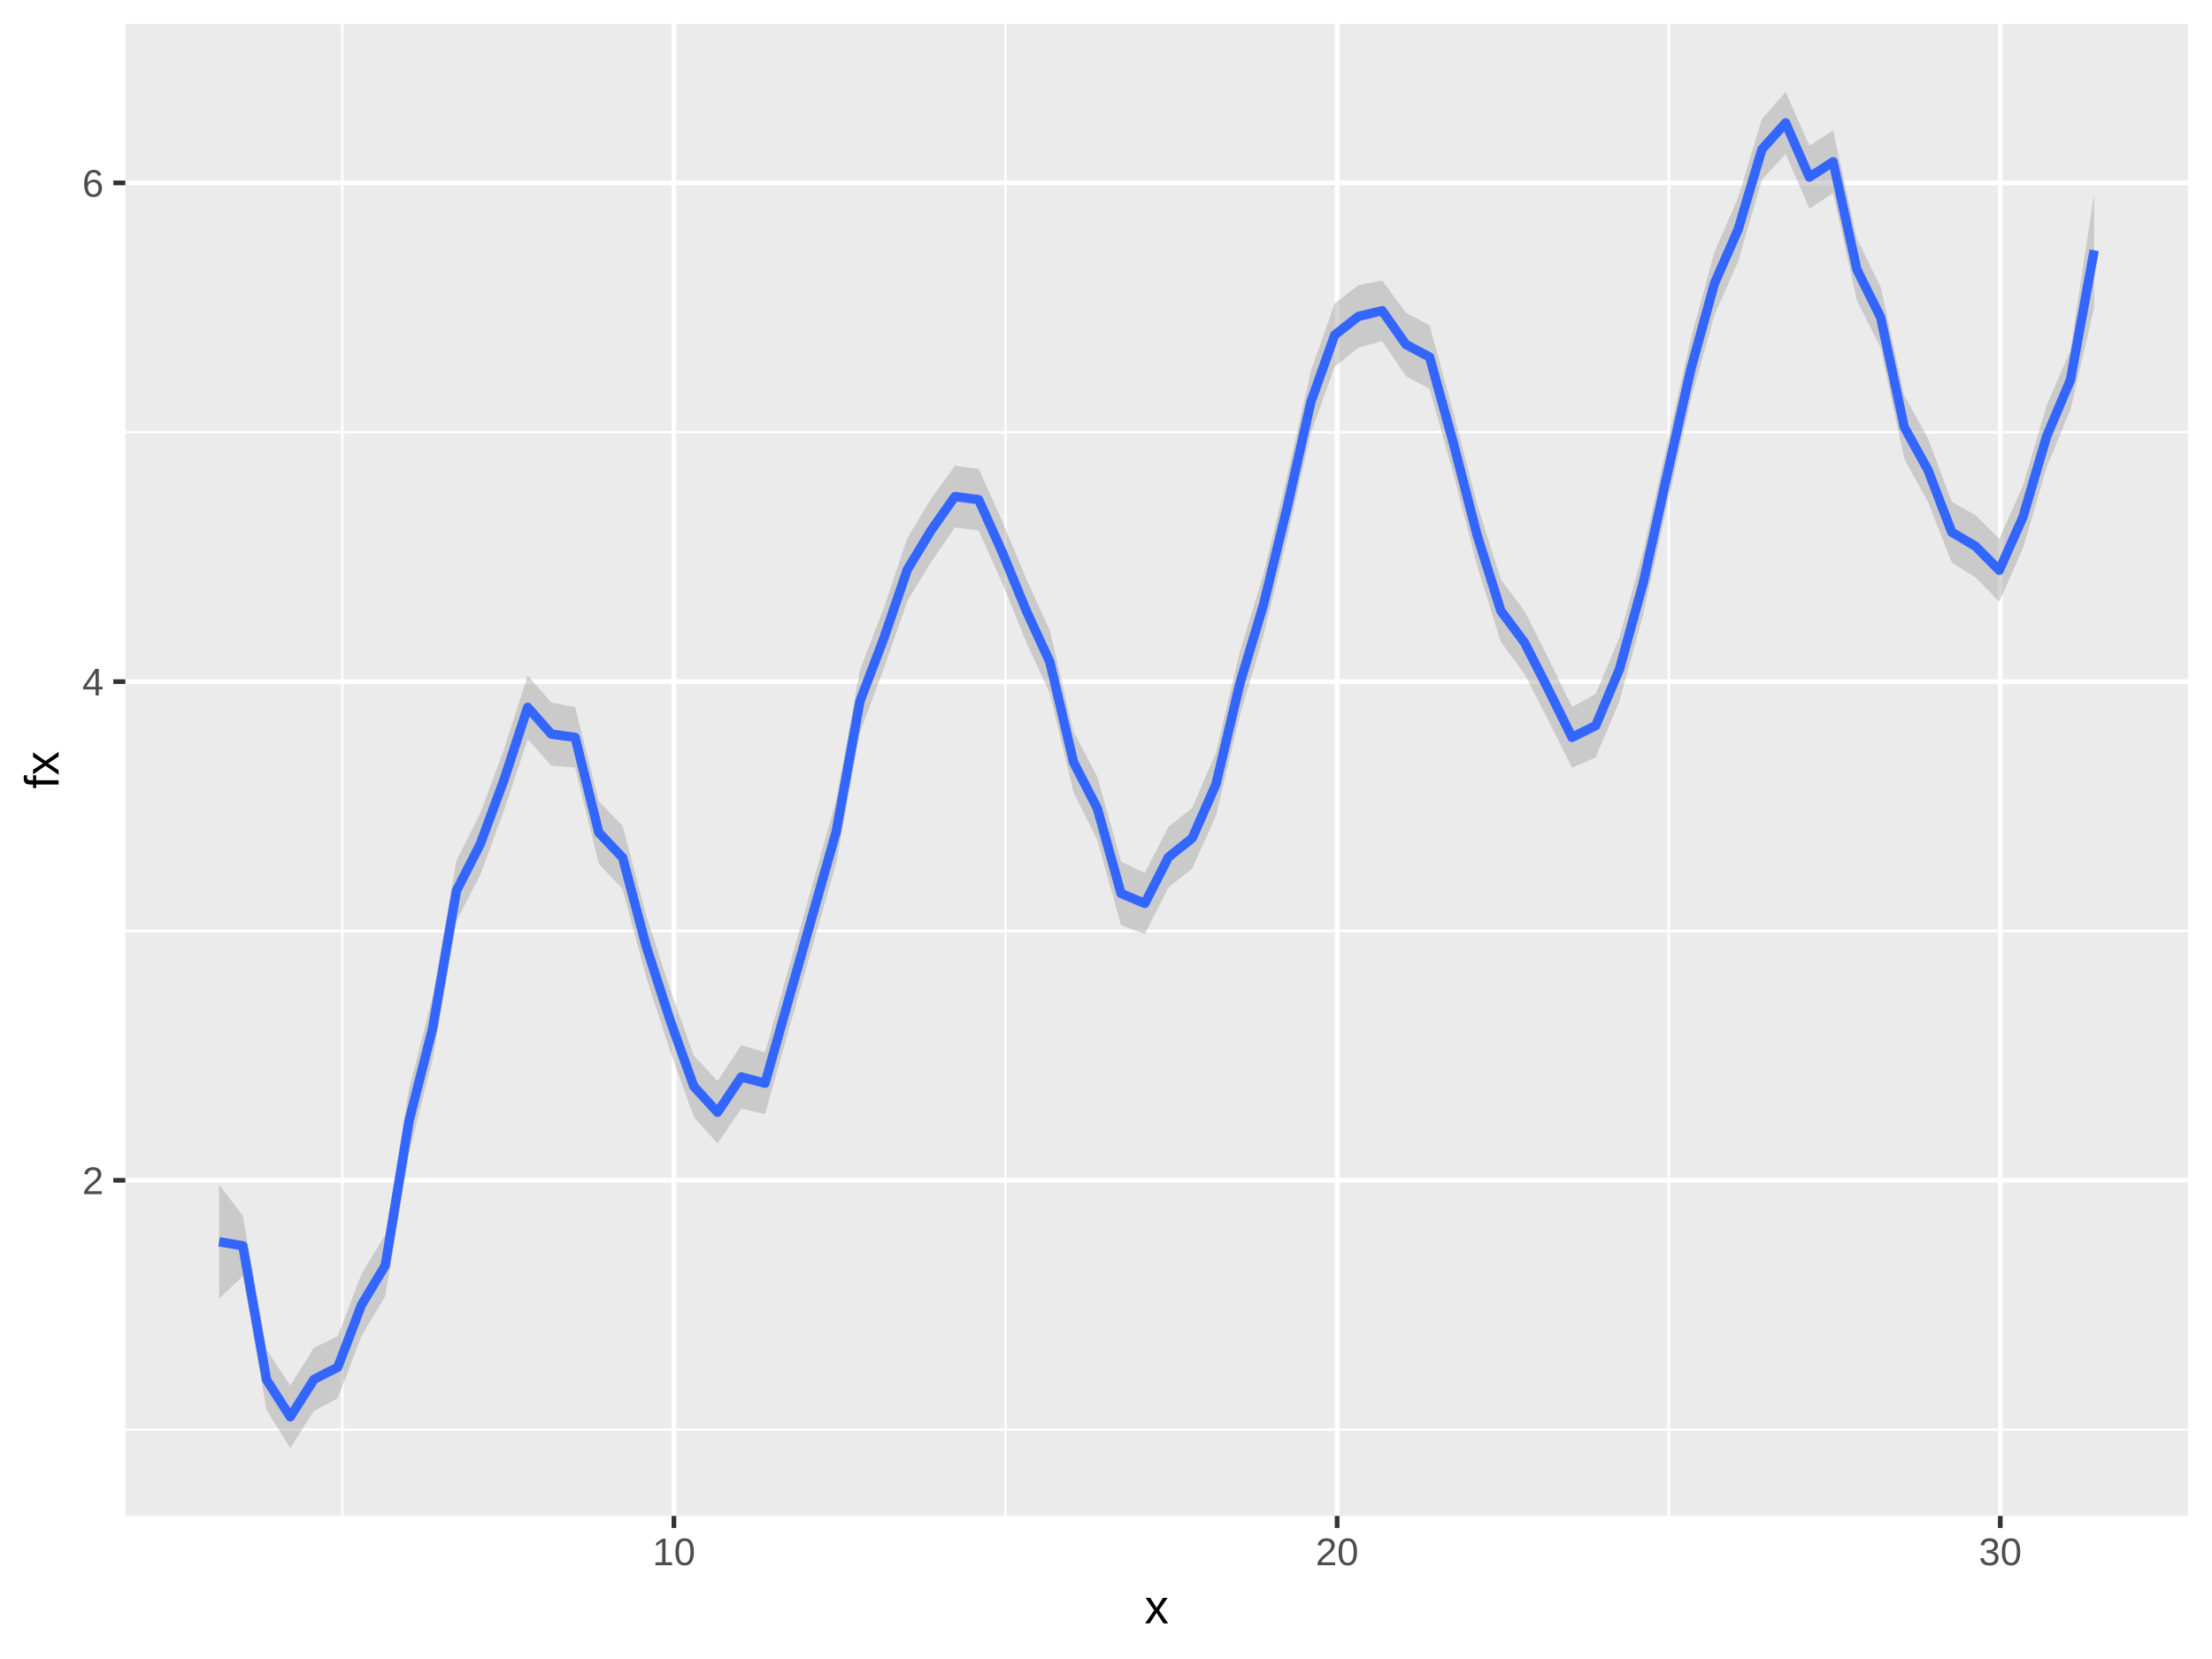
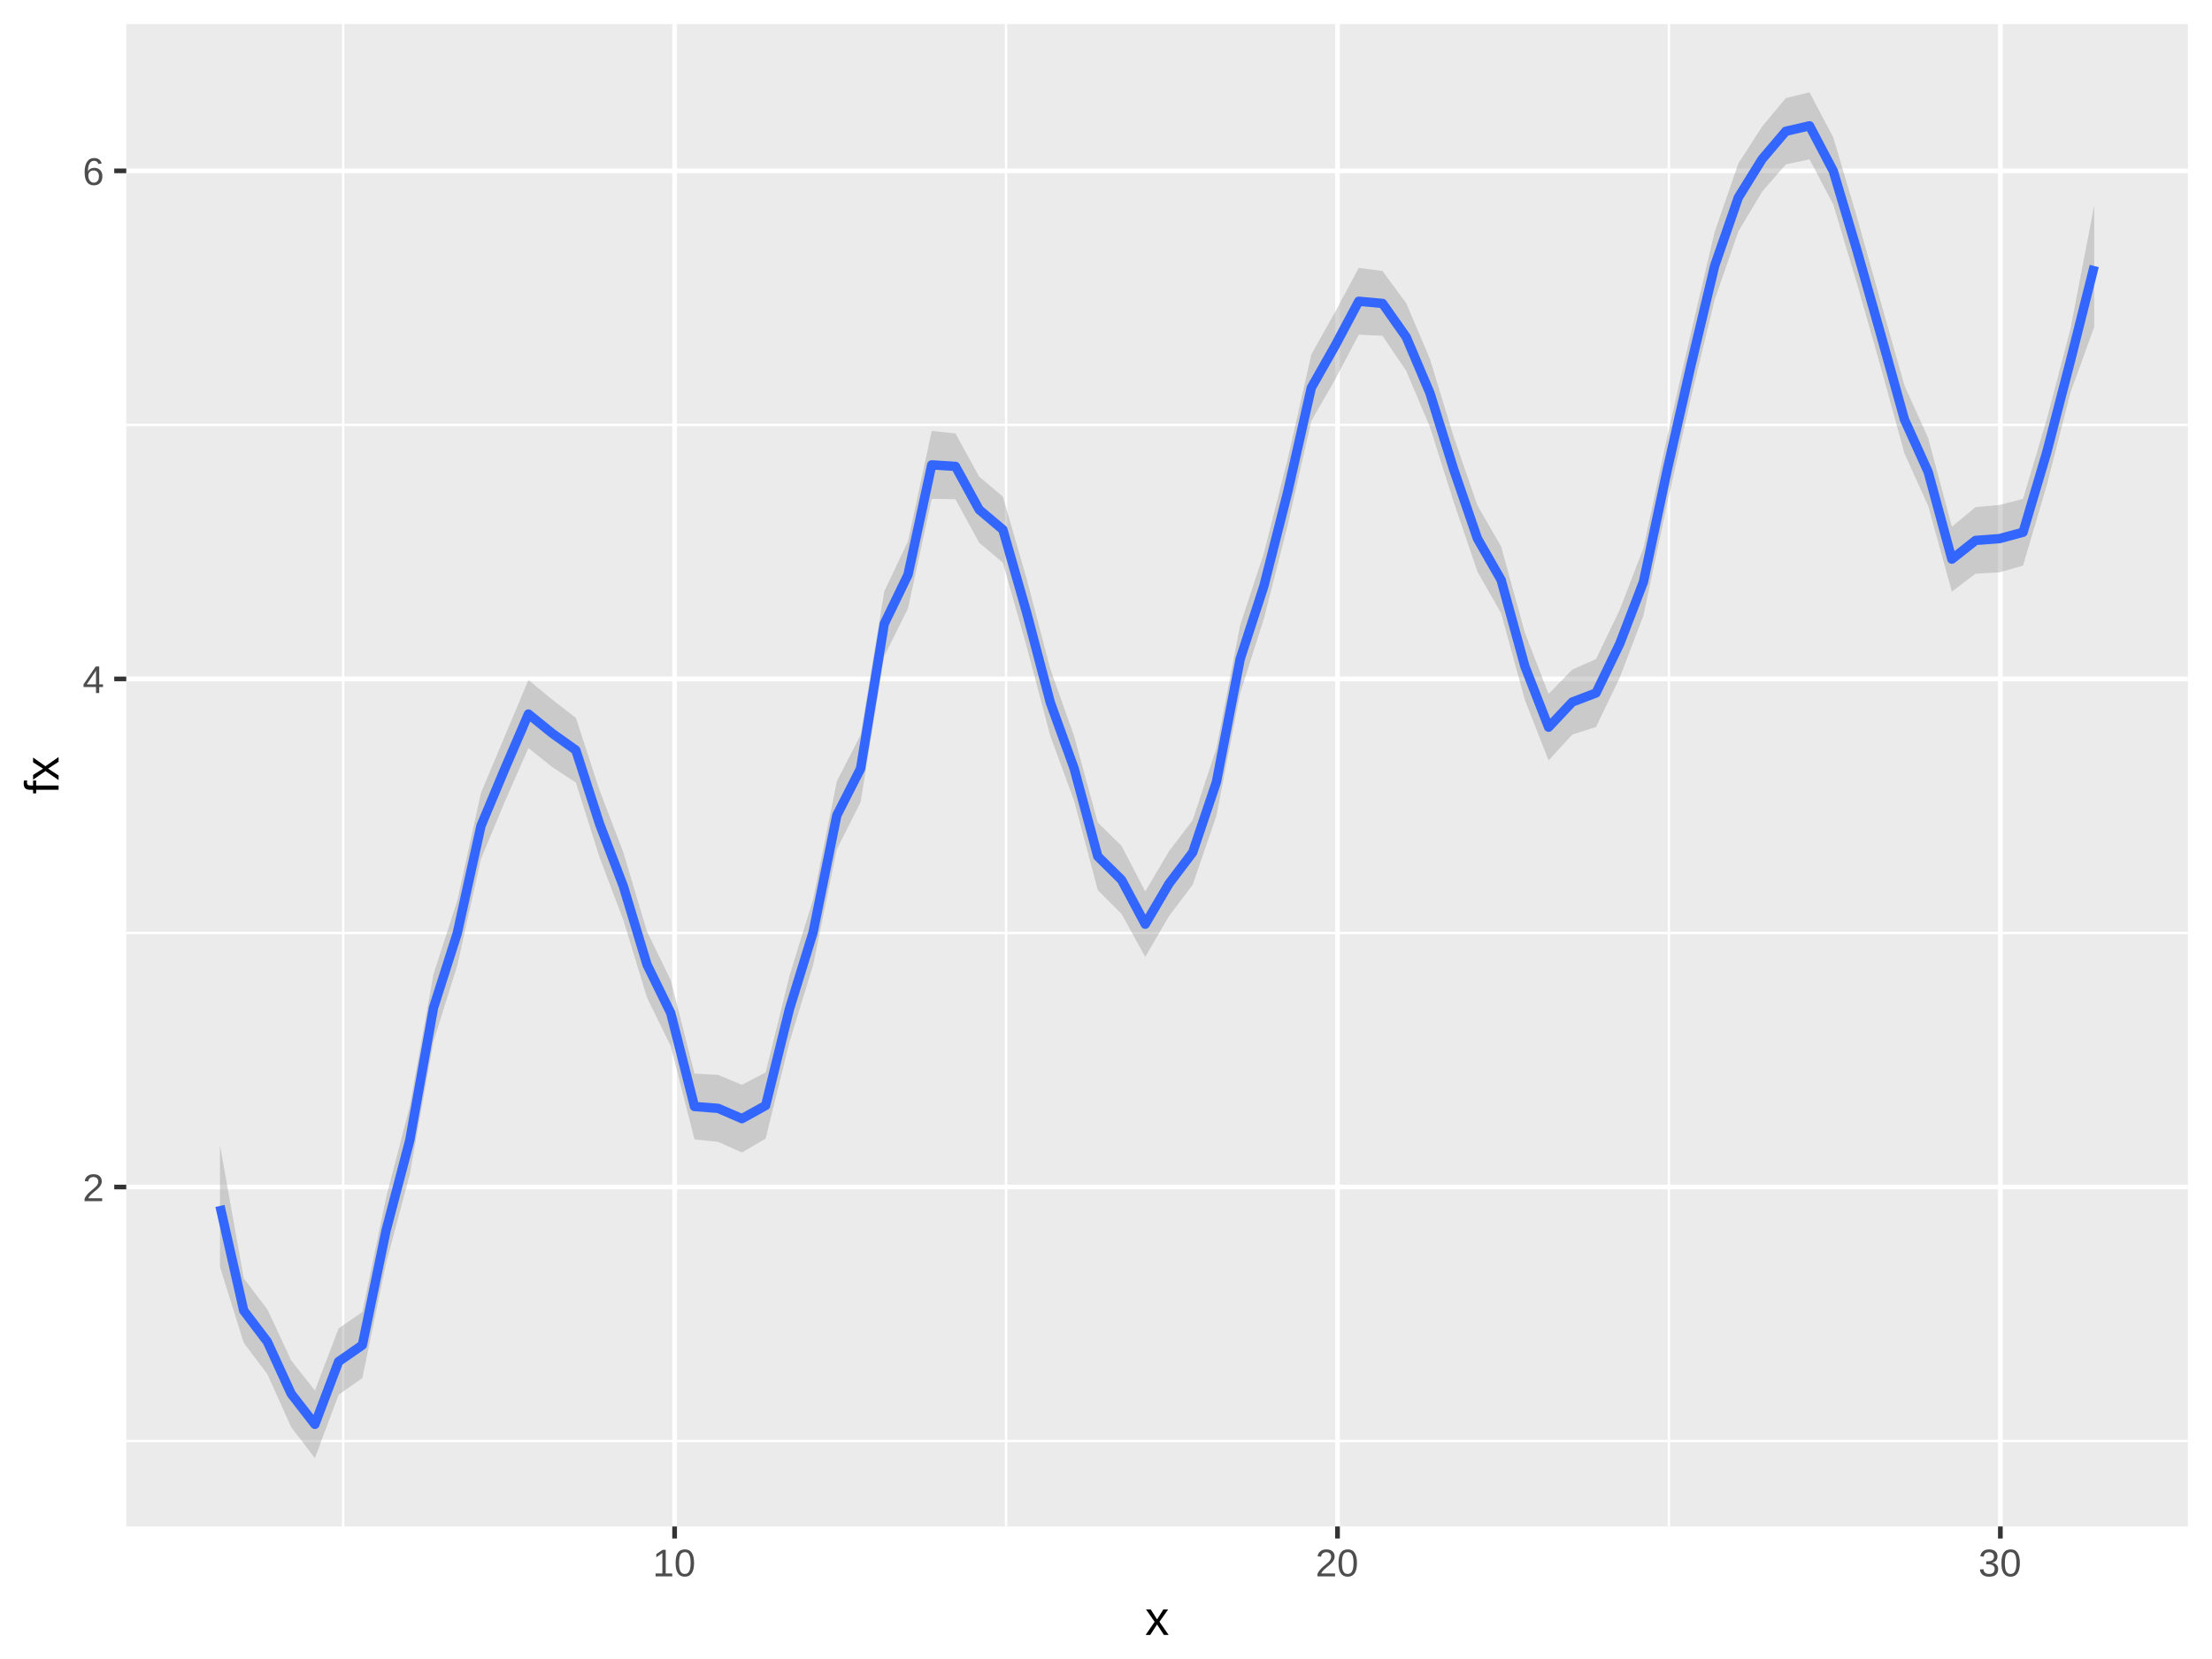
<svg xmlns="http://www.w3.org/2000/svg" viewBox="0 0 504.00 378.00">
  <defs>
    <style type="text/css">
    line, polyline, path, rect, circle {
      fill: none;
      stroke: #000000;
      stroke-linecap: round;
      stroke-linejoin: round;
      stroke-miterlimit: 10.00;
    }
  </style>
  </defs>
  <rect width="100%" height="100%" style="stroke: none; fill: #FFFFFF;" />
  <rect x="0.00" y="0.00" width="504.00" height="378.00" style="stroke-width: 1.07; stroke: #FFFFFF; fill: #FFFFFF;" />
  <defs>
-     <clipPath id="cpMjguNTU4OHw0OTguNTIxfDM0NS4zOTZ8NS40Nzk0NQ==">
-       <rect x="28.56" y="5.48" width="469.96" height="339.92" />
+     <clipPath id="cpMjguNzcwOHw0OTguNTIxfDM0Ny43OTd8NS40Nzk0NQ==">
+       <rect x="28.77" y="5.48" width="469.75" height="342.32" />
    </clipPath>
  </defs>
-   <rect x="28.56" y="5.48" width="469.96" height="339.92" style="stroke-width: 1.07; stroke: none; fill: #EBEBEB;" clip-path="url(#cpMjguNTU4OHw0OTguNTIxfDM0NS4zOTZ8NS40Nzk0NQ==)" />
-   <polyline points="28.56,325.74 498.52,325.74 " style="stroke-width: 0.53; stroke: #FFFFFF; stroke-linecap: butt;" clip-path="url(#cpMjguNTU4OHw0OTguNTIxfDM0NS4zOTZ8NS40Nzk0NQ==)" />
-   <polyline points="28.56,212.12 498.52,212.12 " style="stroke-width: 0.53; stroke: #FFFFFF; stroke-linecap: butt;" clip-path="url(#cpMjguNTU4OHw0OTguNTIxfDM0NS4zOTZ8NS40Nzk0NQ==)" />
-   <polyline points="28.56,98.49 498.52,98.49 " style="stroke-width: 0.53; stroke: #FFFFFF; stroke-linecap: butt;" clip-path="url(#cpMjguNTU4OHw0OTguNTIxfDM0NS4zOTZ8NS40Nzk0NQ==)" />
-   <polyline points="78.00,345.40 78.00,5.48 " style="stroke-width: 0.53; stroke: #FFFFFF; stroke-linecap: butt;" clip-path="url(#cpMjguNTU4OHw0OTguNTIxfDM0NS4zOTZ8NS40Nzk0NQ==)" />
-   <polyline points="229.11,345.40 229.11,5.48 " style="stroke-width: 0.53; stroke: #FFFFFF; stroke-linecap: butt;" clip-path="url(#cpMjguNTU4OHw0OTguNTIxfDM0NS4zOTZ8NS40Nzk0NQ==)" />
-   <polyline points="380.21,345.40 380.21,5.48 " style="stroke-width: 0.53; stroke: #FFFFFF; stroke-linecap: butt;" clip-path="url(#cpMjguNTU4OHw0OTguNTIxfDM0NS4zOTZ8NS40Nzk0NQ==)" />
-   <polyline points="28.56,268.93 498.52,268.93 " style="stroke-width: 1.07; stroke: #FFFFFF; stroke-linecap: butt;" clip-path="url(#cpMjguNTU4OHw0OTguNTIxfDM0NS4zOTZ8NS40Nzk0NQ==)" />
-   <polyline points="28.56,155.31 498.52,155.31 " style="stroke-width: 1.07; stroke: #FFFFFF; stroke-linecap: butt;" clip-path="url(#cpMjguNTU4OHw0OTguNTIxfDM0NS4zOTZ8NS40Nzk0NQ==)" />
-   <polyline points="28.56,41.68 498.52,41.68 " style="stroke-width: 1.07; stroke: #FFFFFF; stroke-linecap: butt;" clip-path="url(#cpMjguNTU4OHw0OTguNTIxfDM0NS4zOTZ8NS40Nzk0NQ==)" />
-   <polyline points="153.55,345.40 153.55,5.48 " style="stroke-width: 1.07; stroke: #FFFFFF; stroke-linecap: butt;" clip-path="url(#cpMjguNTU4OHw0OTguNTIxfDM0NS4zOTZ8NS40Nzk0NQ==)" />
-   <polyline points="304.66,345.40 304.66,5.48 " style="stroke-width: 1.07; stroke: #FFFFFF; stroke-linecap: butt;" clip-path="url(#cpMjguNTU4OHw0OTguNTIxfDM0NS4zOTZ8NS40Nzk0NQ==)" />
-   <polyline points="455.76,345.40 455.76,5.48 " style="stroke-width: 1.07; stroke: #FFFFFF; stroke-linecap: butt;" clip-path="url(#cpMjguNTU4OHw0OTguNTIxfDM0NS4zOTZ8NS40Nzk0NQ==)" />
-   <polyline points="49.92,269.96 55.33,276.98 60.74,307.49 66.14,315.70 71.55,307.06 76.96,304.45 82.37,290.25 87.78,281.33 93.19,248.19 98.59,227.02 104.00,196.06 109.41,185.32 114.82,170.75 120.23,153.92 125.63,160.08 131.04,161.11 136.45,182.57 141.86,188.18 147.27,208.65 152.67,225.37 158.08,240.50 163.49,246.30 168.90,238.15 174.31,239.76 179.71,220.62 185.12,201.55 190.53,182.22 195.94,152.61 201.35,138.61 206.75,122.57 212.16,113.59 217.57,106.13 222.98,106.80 228.39,118.81 233.80,131.84 239.20,143.68 244.61,166.77 250.02,176.98 255.43,196.31 260.84,198.86 266.24,188.36 271.65,184.07 277.06,171.48 282.47,148.62 287.88,130.82 293.28,108.55 298.69,84.49 304.10,69.14 309.51,64.97 314.92,63.88 320.32,71.27 325.73,74.10 331.14,93.97 336.55,114.82 341.96,132.04 347.36,139.24 352.77,149.96 358.18,161.08 363.59,158.09 369.00,145.20 374.41,125.62 379.81,101.29 385.22,77.34 390.63,57.36 396.04,45.02 401.45,27.08 406.85,20.93 412.26,33.22 417.67,29.71 423.08,54.32 428.49,65.35 433.89,90.06 439.30,99.90 444.71,114.34 450.12,117.37 455.53,122.75 460.93,110.68 466.34,92.31 471.75,79.77 477.16,44.06 477.16,70.01 471.75,93.36 466.34,106.42 460.93,124.91 455.53,137.11 450.12,131.56 444.71,128.18 439.30,114.37 433.89,104.56 428.49,79.23 423.08,68.47 417.67,44.01 412.26,47.51 406.85,35.08 401.45,40.97 396.04,59.52 390.63,71.82 385.22,91.18 379.81,115.49 374.41,139.99 369.00,159.69 363.59,172.56 358.18,174.93 352.77,164.14 347.36,153.58 341.96,146.27 336.55,128.94 331.14,107.90 325.73,88.61 320.32,85.70 314.92,77.70 309.51,79.21 304.10,83.55 298.69,98.65 293.28,122.65 287.88,144.81 282.47,163.11 277.06,185.86 271.65,197.88 266.24,202.20 260.84,212.84 255.43,210.81 250.02,191.38 244.61,180.57 239.20,157.96 233.80,146.28 228.39,132.92 222.98,120.89 217.57,120.17 212.16,128.07 206.75,136.91 201.35,152.41 195.94,166.96 190.53,196.71 185.12,215.57 179.71,234.71 174.31,253.87 168.90,252.59 163.49,260.57 158.08,254.54 152.67,239.45 147.27,222.74 141.86,202.63 136.45,196.86 131.04,174.91 125.63,174.47 120.23,168.42 114.82,184.72 109.41,199.41 104.00,209.86 98.59,241.39 93.19,262.69 87.78,295.33 82.37,304.35 76.96,318.60 71.55,321.48 66.14,329.95 60.74,321.30 55.33,290.74 49.92,295.92 " style="stroke-width: 2.13; stroke: none; fill: #999999; fill-opacity: 0.40;" clip-path="url(#cpMjguNTU4OHw0OTguNTIxfDM0NS4zOTZ8NS40Nzk0NQ==)" />
-   <polyline points="49.92,282.94 55.33,283.86 60.74,314.39 66.14,322.82 71.55,314.27 76.96,311.52 82.37,297.30 87.78,288.33 93.19,255.44 98.59,234.21 104.00,202.96 109.41,192.36 114.82,177.73 120.23,161.17 125.63,167.27 131.04,168.01 136.45,189.72 141.86,195.41 147.27,215.69 152.67,232.41 158.08,247.52 163.49,253.44 168.90,245.37 174.31,246.81 179.71,227.67 185.12,208.56 190.53,189.47 195.94,159.78 201.35,145.51 206.75,129.74 212.16,120.83 217.57,113.15 222.98,113.84 228.39,125.87 233.80,139.06 239.20,150.82 244.61,173.67 250.02,184.18 255.43,203.56 260.84,205.85 266.24,195.28 271.65,190.97 277.06,178.67 282.47,155.86 287.88,137.81 293.28,115.60 298.69,91.57 304.10,76.34 309.51,72.09 314.92,70.79 320.32,78.48 325.73,81.36 331.14,100.94 336.55,121.88 341.96,139.16 347.36,146.41 352.77,157.05 358.18,168.01 363.59,165.32 369.00,152.44 374.41,132.81 379.81,108.39 385.22,84.26 390.63,64.59 396.04,52.27 401.45,34.02 406.85,28.00 412.26,40.36 417.67,36.86 423.08,61.39 428.49,72.29 433.89,97.31 439.30,107.13 444.71,121.26 450.12,124.47 455.53,129.93 460.93,117.79 466.34,99.37 471.75,86.56 477.16,57.04 " style="stroke-width: 2.13; stroke: #3366FF; stroke-linecap: butt;" clip-path="url(#cpMjguNTU4OHw0OTguNTIxfDM0NS4zOTZ8NS40Nzk0NQ==)" />
+   <rect x="28.77" y="5.48" width="469.75" height="342.32" style="stroke-width: 1.07; stroke: none; fill: #EBEBEB;" clip-path="url(#cpMjguNzcwOHw0OTguNTIxfDM0Ny43OTd8NS40Nzk0NQ==)" />
+   <polyline points="28.77,328.34 498.52,328.34 " style="stroke-width: 0.53; stroke: #FFFFFF; stroke-linecap: butt;" clip-path="url(#cpMjguNzcwOHw0OTguNTIxfDM0Ny43OTd8NS40Nzk0NQ==)" />
+   <polyline points="28.77,212.58 498.52,212.58 " style="stroke-width: 0.53; stroke: #FFFFFF; stroke-linecap: butt;" clip-path="url(#cpMjguNzcwOHw0OTguNTIxfDM0Ny43OTd8NS40Nzk0NQ==)" />
+   <polyline points="28.77,96.81 498.52,96.81 " style="stroke-width: 0.53; stroke: #FFFFFF; stroke-linecap: butt;" clip-path="url(#cpMjguNzcwOHw0OTguNTIxfDM0Ny43OTd8NS40Nzk0NQ==)" />
+   <polyline points="78.19,347.80 78.19,5.48 " style="stroke-width: 0.53; stroke: #FFFFFF; stroke-linecap: butt;" clip-path="url(#cpMjguNzcwOHw0OTguNTIxfDM0Ny43OTd8NS40Nzk0NQ==)" />
+   <polyline points="229.23,347.80 229.23,5.48 " style="stroke-width: 0.53; stroke: #FFFFFF; stroke-linecap: butt;" clip-path="url(#cpMjguNzcwOHw0OTguNTIxfDM0Ny43OTd8NS40Nzk0NQ==)" />
+   <polyline points="380.26,347.80 380.26,5.48 " style="stroke-width: 0.53; stroke: #FFFFFF; stroke-linecap: butt;" clip-path="url(#cpMjguNzcwOHw0OTguNTIxfDM0Ny43OTd8NS40Nzk0NQ==)" />
+   <polyline points="28.77,270.46 498.52,270.46 " style="stroke-width: 1.07; stroke: #FFFFFF; stroke-linecap: butt;" clip-path="url(#cpMjguNzcwOHw0OTguNTIxfDM0Ny43OTd8NS40Nzk0NQ==)" />
+   <polyline points="28.77,154.69 498.52,154.69 " style="stroke-width: 1.07; stroke: #FFFFFF; stroke-linecap: butt;" clip-path="url(#cpMjguNzcwOHw0OTguNTIxfDM0Ny43OTd8NS40Nzk0NQ==)" />
+   <polyline points="28.77,38.93 498.52,38.93 " style="stroke-width: 1.07; stroke: #FFFFFF; stroke-linecap: butt;" clip-path="url(#cpMjguNzcwOHw0OTguNTIxfDM0Ny43OTd8NS40Nzk0NQ==)" />
+   <polyline points="153.71,347.80 153.71,5.48 " style="stroke-width: 1.07; stroke: #FFFFFF; stroke-linecap: butt;" clip-path="url(#cpMjguNzcwOHw0OTguNTIxfDM0Ny43OTd8NS40Nzk0NQ==)" />
+   <polyline points="304.75,347.80 304.75,5.48 " style="stroke-width: 1.07; stroke: #FFFFFF; stroke-linecap: butt;" clip-path="url(#cpMjguNzcwOHw0OTguNTIxfDM0Ny43OTd8NS40Nzk0NQ==)" />
+   <polyline points="455.78,347.80 455.78,5.48 " style="stroke-width: 1.07; stroke: #FFFFFF; stroke-linecap: butt;" clip-path="url(#cpMjguNzcwOHw0OTguNTIxfDM0Ny43OTd8NS40Nzk0NQ==)" />
+   <polyline points="50.12,260.90 55.53,291.26 60.93,298.35 66.34,309.95 71.75,316.83 77.15,302.67 82.56,298.94 87.96,272.91 93.37,252.05 98.77,221.95 104.18,205.28 109.59,180.64 114.99,167.78 120.40,154.94 125.80,159.38 131.21,163.56 136.61,180.07 142.02,194.18 147.42,212.25 152.83,223.31 158.24,244.61 163.64,244.91 169.05,247.17 174.45,244.35 179.86,222.42 185.26,204.94 190.67,178.02 196.08,167.46 201.48,134.76 206.89,123.29 212.29,98.18 217.70,98.76 223.10,108.60 228.51,113.16 233.91,131.83 239.32,152.45 244.73,167.68 250.13,187.43 255.54,192.72 260.94,203.11 266.35,193.96 271.75,186.85 277.16,170.50 282.57,142.42 287.97,126.05 293.38,104.66 298.78,80.77 304.19,71.10 309.59,61.03 315.00,61.75 320.40,69.07 325.81,81.80 331.22,99.50 336.62,115.14 342.03,124.53 347.43,144.12 352.84,158.11 358.24,152.56 363.65,150.16 369.06,138.91 374.46,124.88 379.87,99.50 385.27,75.86 390.68,52.85 396.08,37.24 401.49,28.84 406.90,22.34 412.30,21.04 417.71,31.32 423.11,49.51 428.52,68.77 433.92,87.82 439.33,99.80 444.73,120.00 450.14,115.54 455.55,115.06 460.95,113.67 466.36,95.48 471.76,74.89 477.17,46.74 477.17,74.48 471.76,89.43 466.36,110.56 460.95,128.87 455.55,130.41 450.14,130.71 444.73,134.80 439.33,115.26 433.92,103.31 428.52,83.61 423.11,64.64 417.71,46.60 412.30,36.31 406.90,37.46 401.49,43.68 396.08,52.74 390.68,68.31 385.27,90.65 379.87,114.68 374.46,140.23 369.06,154.40 363.65,165.63 358.24,167.37 352.84,173.27 347.43,159.45 342.03,139.74 336.62,130.23 331.22,114.39 325.81,97.30 320.40,84.50 315.00,76.52 309.59,76.25 304.19,86.50 298.78,95.91 293.38,119.72 287.97,141.01 282.57,157.92 277.16,185.87 271.75,201.60 266.35,208.74 260.94,218.04 255.54,208.22 250.13,202.81 244.73,182.43 239.32,167.71 233.91,147.27 228.51,128.23 223.10,123.65 217.70,113.76 212.29,113.65 206.89,138.61 201.48,149.51 196.08,182.79 190.67,193.50 185.26,219.93 179.86,237.48 174.45,259.43 169.05,262.60 163.64,260.17 158.24,259.62 152.83,238.36 147.42,227.31 142.02,209.62 136.61,195.35 131.21,178.31 125.80,174.76 120.40,170.44 114.99,182.73 109.59,195.71 104.18,220.03 98.77,237.31 93.37,267.55 87.96,287.87 82.56,314.00 77.15,317.79 71.75,332.24 66.34,325.17 60.93,313.12 55.53,305.96 50.12,288.64 " style="stroke-width: 2.13; stroke: none; fill: #999999; fill-opacity: 0.40;" clip-path="url(#cpMjguNzcwOHw0OTguNTIxfDM0Ny43OTd8NS40Nzk0NQ==)" />
+   <polyline points="50.12,274.77 55.53,298.61 60.93,305.73 66.34,317.56 71.75,324.53 77.15,310.23 82.56,306.47 87.96,280.39 93.37,259.80 98.77,229.63 104.18,212.66 109.59,188.17 114.99,175.25 120.40,162.69 125.80,167.07 131.21,170.93 136.61,187.71 142.02,201.90 147.42,219.78 152.83,230.83 158.24,252.12 163.64,252.54 169.05,254.88 174.45,251.89 179.86,229.95 185.26,212.43 190.67,185.76 196.08,175.13 201.48,142.13 206.89,130.95 212.29,105.92 217.70,106.26 223.10,116.12 228.51,120.69 233.91,139.55 239.32,160.08 244.73,175.06 250.13,195.12 255.54,200.47 260.94,210.57 266.35,201.35 271.75,194.22 277.16,178.18 282.57,150.17 287.97,133.53 293.38,112.19 298.78,88.34 304.19,78.80 309.59,68.64 315.00,69.13 320.40,76.79 325.81,89.55 331.22,106.95 336.62,122.68 342.03,132.14 347.43,151.78 352.84,165.69 358.24,159.96 363.65,157.89 369.06,146.66 374.46,132.56 379.87,107.09 385.27,83.25 390.68,60.58 396.08,44.99 401.49,36.26 406.90,29.90 412.30,28.67 417.71,38.96 423.11,57.07 428.52,76.19 433.92,95.57 439.33,107.53 444.73,127.40 450.14,123.13 455.55,122.73 460.95,121.27 466.36,103.02 471.76,82.16 477.17,60.61 " style="stroke-width: 2.13; stroke: #3366FF; stroke-linecap: butt;" clip-path="url(#cpMjguNzcwOHw0OTguNTIxfDM0Ny43OTd8NS40Nzk0NQ==)" />
  <defs>
    <clipPath id="cpMHw1MDR8Mzc4fDA=">
      <rect x="0.00" y="0.00" width="504.00" height="378.00" />
    </clipPath>
  </defs>
  <g clip-path="url(#cpMHw1MDR8Mzc4fDA=)">
-     <text x="18.73" y="272.08" style="font-size: 8.80px; fill: #4D4D4D; font-family: Arial;" textLength="4.89px" lengthAdjust="spacingAndGlyphs">2</text>
+     <text x="18.83" y="273.68" style="font-size: 8.80px; fill: #4D4D4D; font-family: Arial;" textLength="5.01px" lengthAdjust="spacingAndGlyphs">2</text>
  </g>
  <g clip-path="url(#cpMHw1MDR8Mzc4fDA=)">
-     <text x="18.73" y="158.46" style="font-size: 8.80px; fill: #4D4D4D; font-family: Arial;" textLength="4.89px" lengthAdjust="spacingAndGlyphs">4</text>
+     <text x="18.83" y="157.91" style="font-size: 8.80px; fill: #4D4D4D; font-family: Arial;" textLength="5.01px" lengthAdjust="spacingAndGlyphs">4</text>
  </g>
  <g clip-path="url(#cpMHw1MDR8Mzc4fDA=)">
-     <text x="18.73" y="44.83" style="font-size: 8.80px; fill: #4D4D4D; font-family: Arial;" textLength="4.89px" lengthAdjust="spacingAndGlyphs">6</text>
+     <text x="18.83" y="42.15" style="font-size: 8.80px; fill: #4D4D4D; font-family: Arial;" textLength="5.01px" lengthAdjust="spacingAndGlyphs">6</text>
  </g>
-   <polyline points="25.82,268.93 28.56,268.93 " style="stroke-width: 1.07; stroke: #333333; stroke-linecap: butt;" clip-path="url(#cpMHw1MDR8Mzc4fDA=)" />
-   <polyline points="25.82,155.31 28.56,155.31 " style="stroke-width: 1.07; stroke: #333333; stroke-linecap: butt;" clip-path="url(#cpMHw1MDR8Mzc4fDA=)" />
-   <polyline points="25.82,41.68 28.56,41.68 " style="stroke-width: 1.07; stroke: #333333; stroke-linecap: butt;" clip-path="url(#cpMHw1MDR8Mzc4fDA=)" />
-   <polyline points="153.55,348.14 153.55,345.40 " style="stroke-width: 1.07; stroke: #333333; stroke-linecap: butt;" clip-path="url(#cpMHw1MDR8Mzc4fDA=)" />
-   <polyline points="304.66,348.14 304.66,345.40 " style="stroke-width: 1.07; stroke: #333333; stroke-linecap: butt;" clip-path="url(#cpMHw1MDR8Mzc4fDA=)" />
-   <polyline points="455.76,348.14 455.76,345.40 " style="stroke-width: 1.07; stroke: #333333; stroke-linecap: butt;" clip-path="url(#cpMHw1MDR8Mzc4fDA=)" />
+   <polyline points="26.03,270.46 28.77,270.46 " style="stroke-width: 1.07; stroke: #333333; stroke-linecap: butt;" clip-path="url(#cpMHw1MDR8Mzc4fDA=)" />
+   <polyline points="26.03,154.69 28.77,154.69 " style="stroke-width: 1.07; stroke: #333333; stroke-linecap: butt;" clip-path="url(#cpMHw1MDR8Mzc4fDA=)" />
+   <polyline points="26.03,38.93 28.77,38.93 " style="stroke-width: 1.07; stroke: #333333; stroke-linecap: butt;" clip-path="url(#cpMHw1MDR8Mzc4fDA=)" />
+   <polyline points="153.71,350.54 153.71,347.80 " style="stroke-width: 1.07; stroke: #333333; stroke-linecap: butt;" clip-path="url(#cpMHw1MDR8Mzc4fDA=)" />
+   <polyline points="304.75,350.54 304.75,347.80 " style="stroke-width: 1.07; stroke: #333333; stroke-linecap: butt;" clip-path="url(#cpMHw1MDR8Mzc4fDA=)" />
+   <polyline points="455.78,350.54 455.78,347.80 " style="stroke-width: 1.07; stroke: #333333; stroke-linecap: butt;" clip-path="url(#cpMHw1MDR8Mzc4fDA=)" />
  <g clip-path="url(#cpMHw1MDR8Mzc4fDA=)">
-     <text x="148.66" y="356.63" style="font-size: 8.80px; fill: #4D4D4D; font-family: Arial;" textLength="9.79px" lengthAdjust="spacingAndGlyphs">10</text>
+     <text x="148.70" y="359.17" style="font-size: 8.80px; fill: #4D4D4D; font-family: Arial;" textLength="10.01px" lengthAdjust="spacingAndGlyphs">10</text>
  </g>
  <g clip-path="url(#cpMHw1MDR8Mzc4fDA=)">
-     <text x="299.76" y="356.63" style="font-size: 8.80px; fill: #4D4D4D; font-family: Arial;" textLength="9.79px" lengthAdjust="spacingAndGlyphs">20</text>
+     <text x="299.74" y="359.17" style="font-size: 8.80px; fill: #4D4D4D; font-family: Arial;" textLength="10.01px" lengthAdjust="spacingAndGlyphs">20</text>
  </g>
  <g clip-path="url(#cpMHw1MDR8Mzc4fDA=)">
-     <text x="450.87" y="356.63" style="font-size: 8.80px; fill: #4D4D4D; font-family: Arial;" textLength="9.79px" lengthAdjust="spacingAndGlyphs">30</text>
+     <text x="450.78" y="359.17" style="font-size: 8.80px; fill: #4D4D4D; font-family: Arial;" textLength="10.01px" lengthAdjust="spacingAndGlyphs">30</text>
  </g>
  <g clip-path="url(#cpMHw1MDR8Mzc4fDA=)">
-     <text x="260.79" y="369.88" style="font-size: 11.00px; font-family: Arial;" textLength="5.50px" lengthAdjust="spacingAndGlyphs">x</text>
+     <text x="260.90" y="372.52" style="font-size: 11.00px; font-family: Arial;" textLength="5.50px" lengthAdjust="spacingAndGlyphs">x</text>
  </g>
  <g clip-path="url(#cpMHw1MDR8Mzc4fDA=)">
-     <text transform="translate(13.35,179.72) rotate(-90)" style="font-size: 11.00px; font-family: Arial;" textLength="8.56px" lengthAdjust="spacingAndGlyphs">fx</text>
+     <text transform="translate(13.35,180.92) rotate(-90)" style="font-size: 11.00px; font-family: Arial;" textLength="8.56px" lengthAdjust="spacingAndGlyphs">fx</text>
  </g>
</svg>
